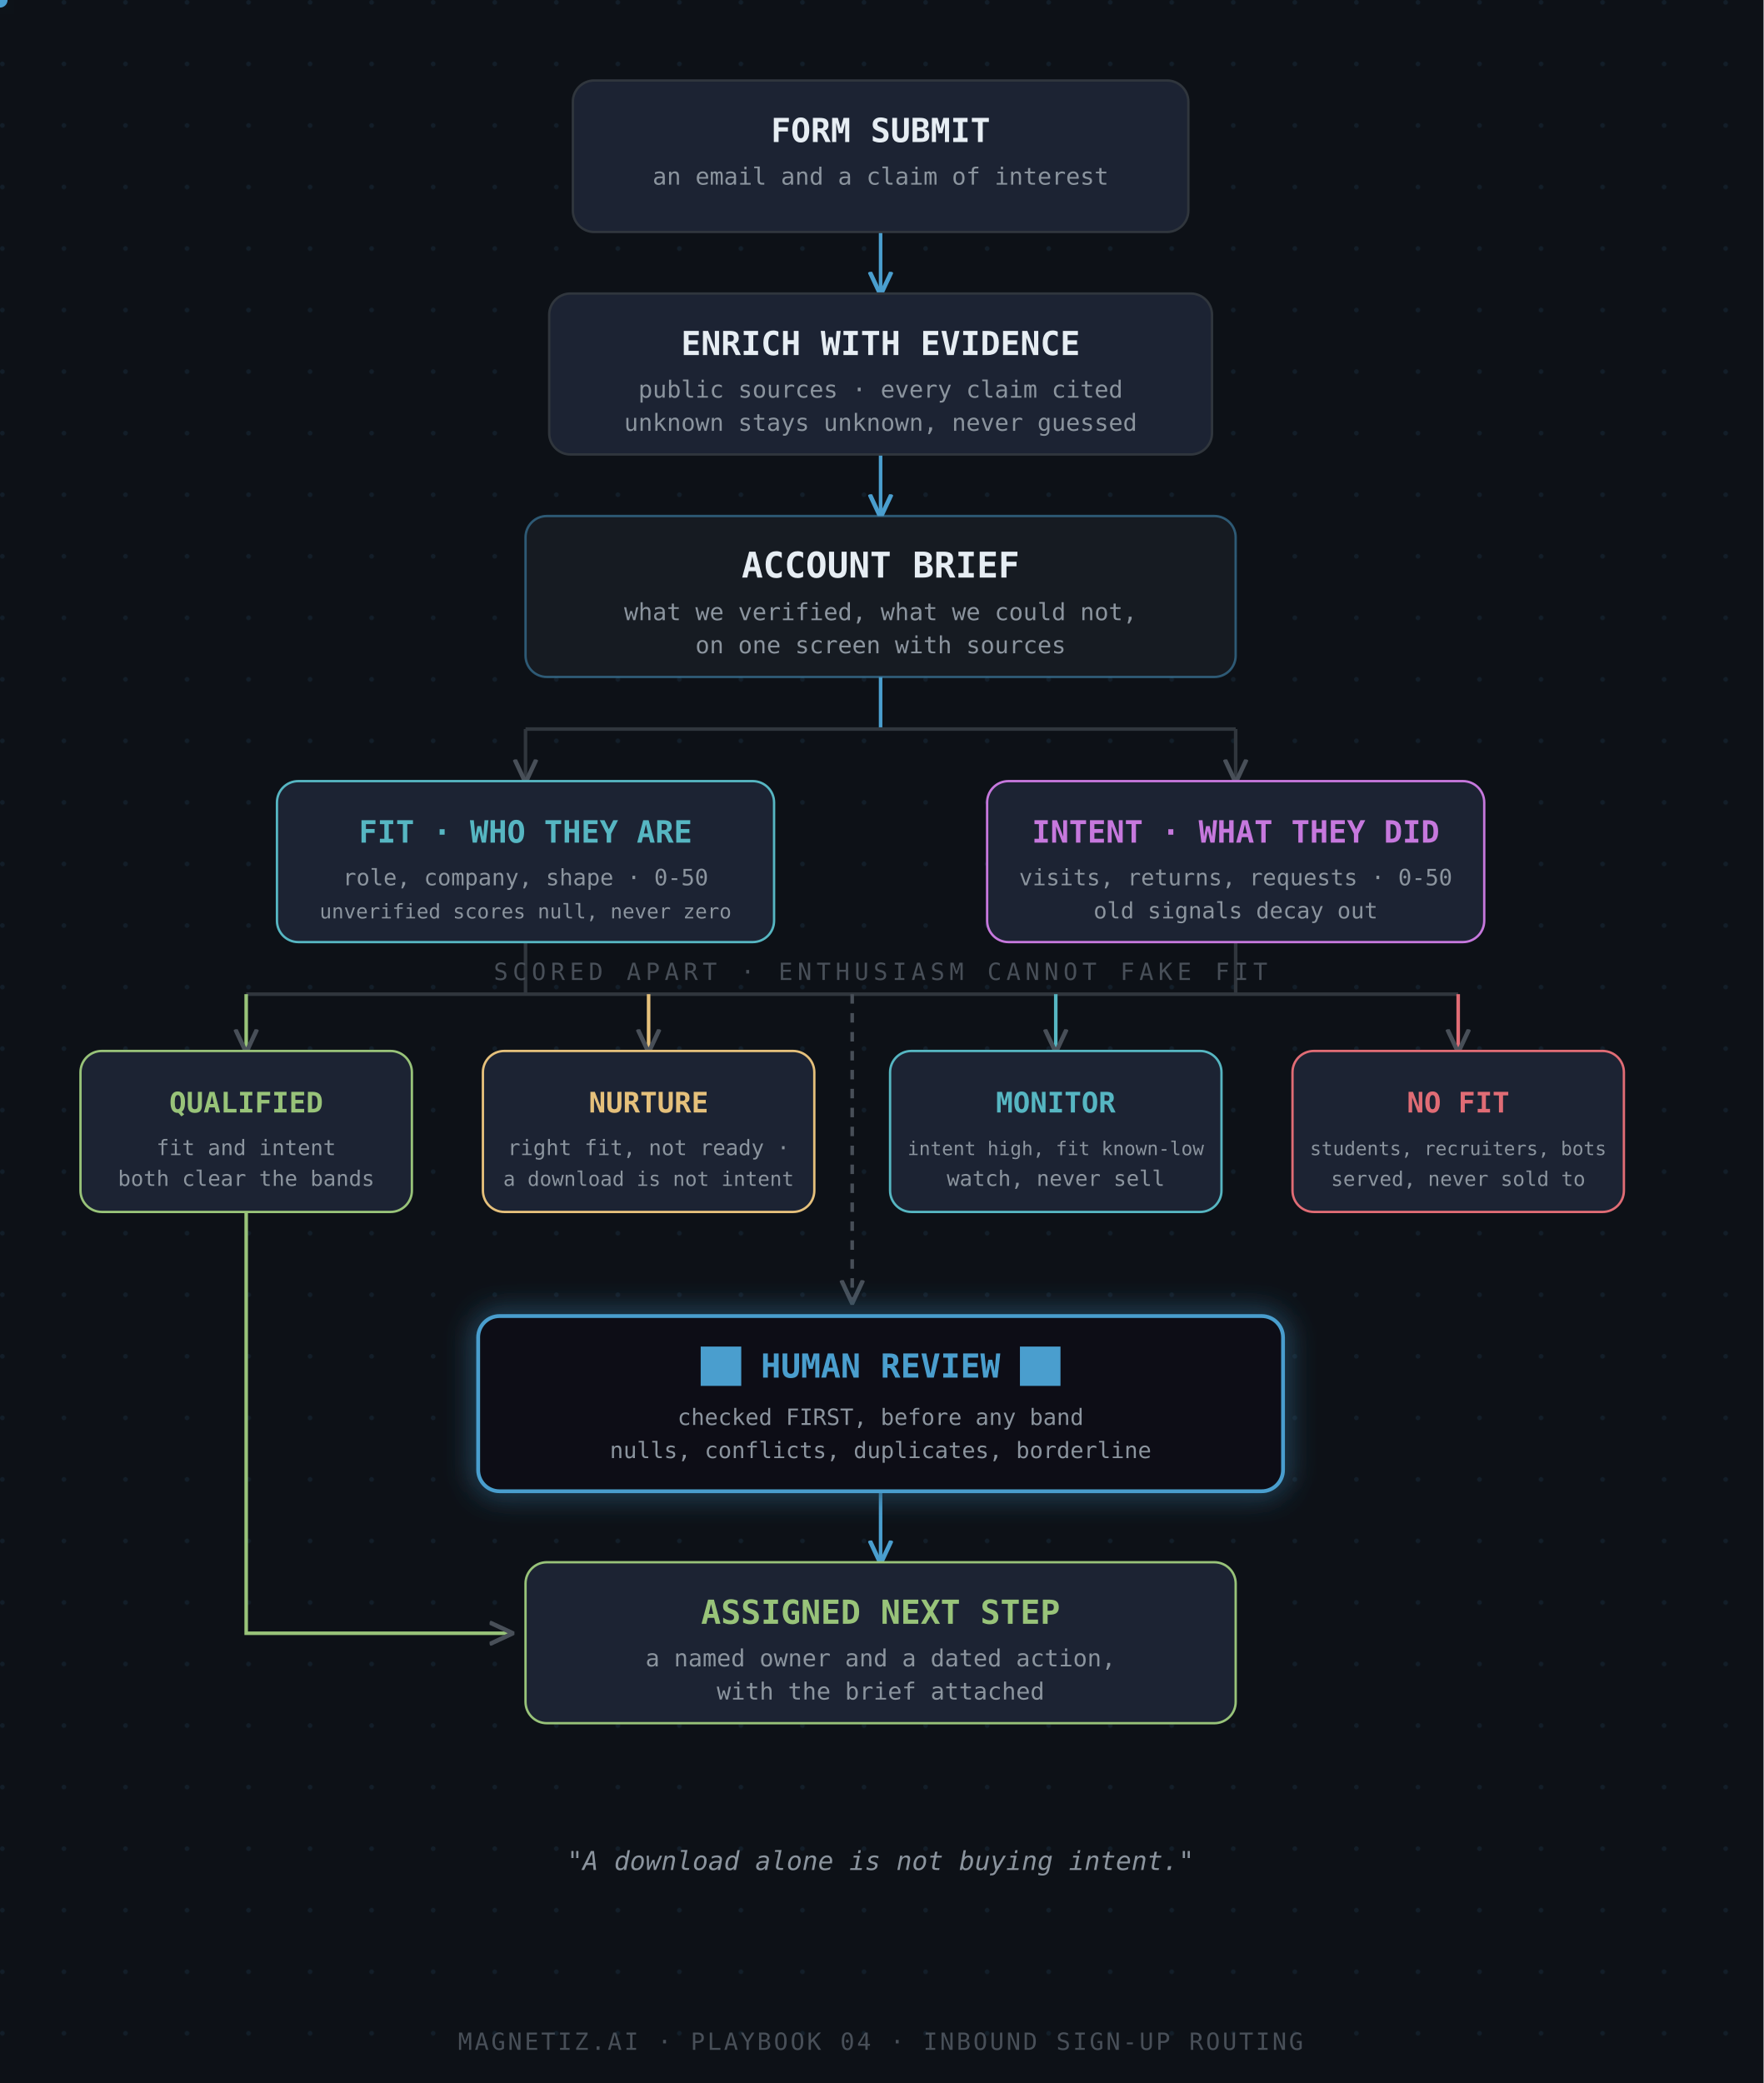
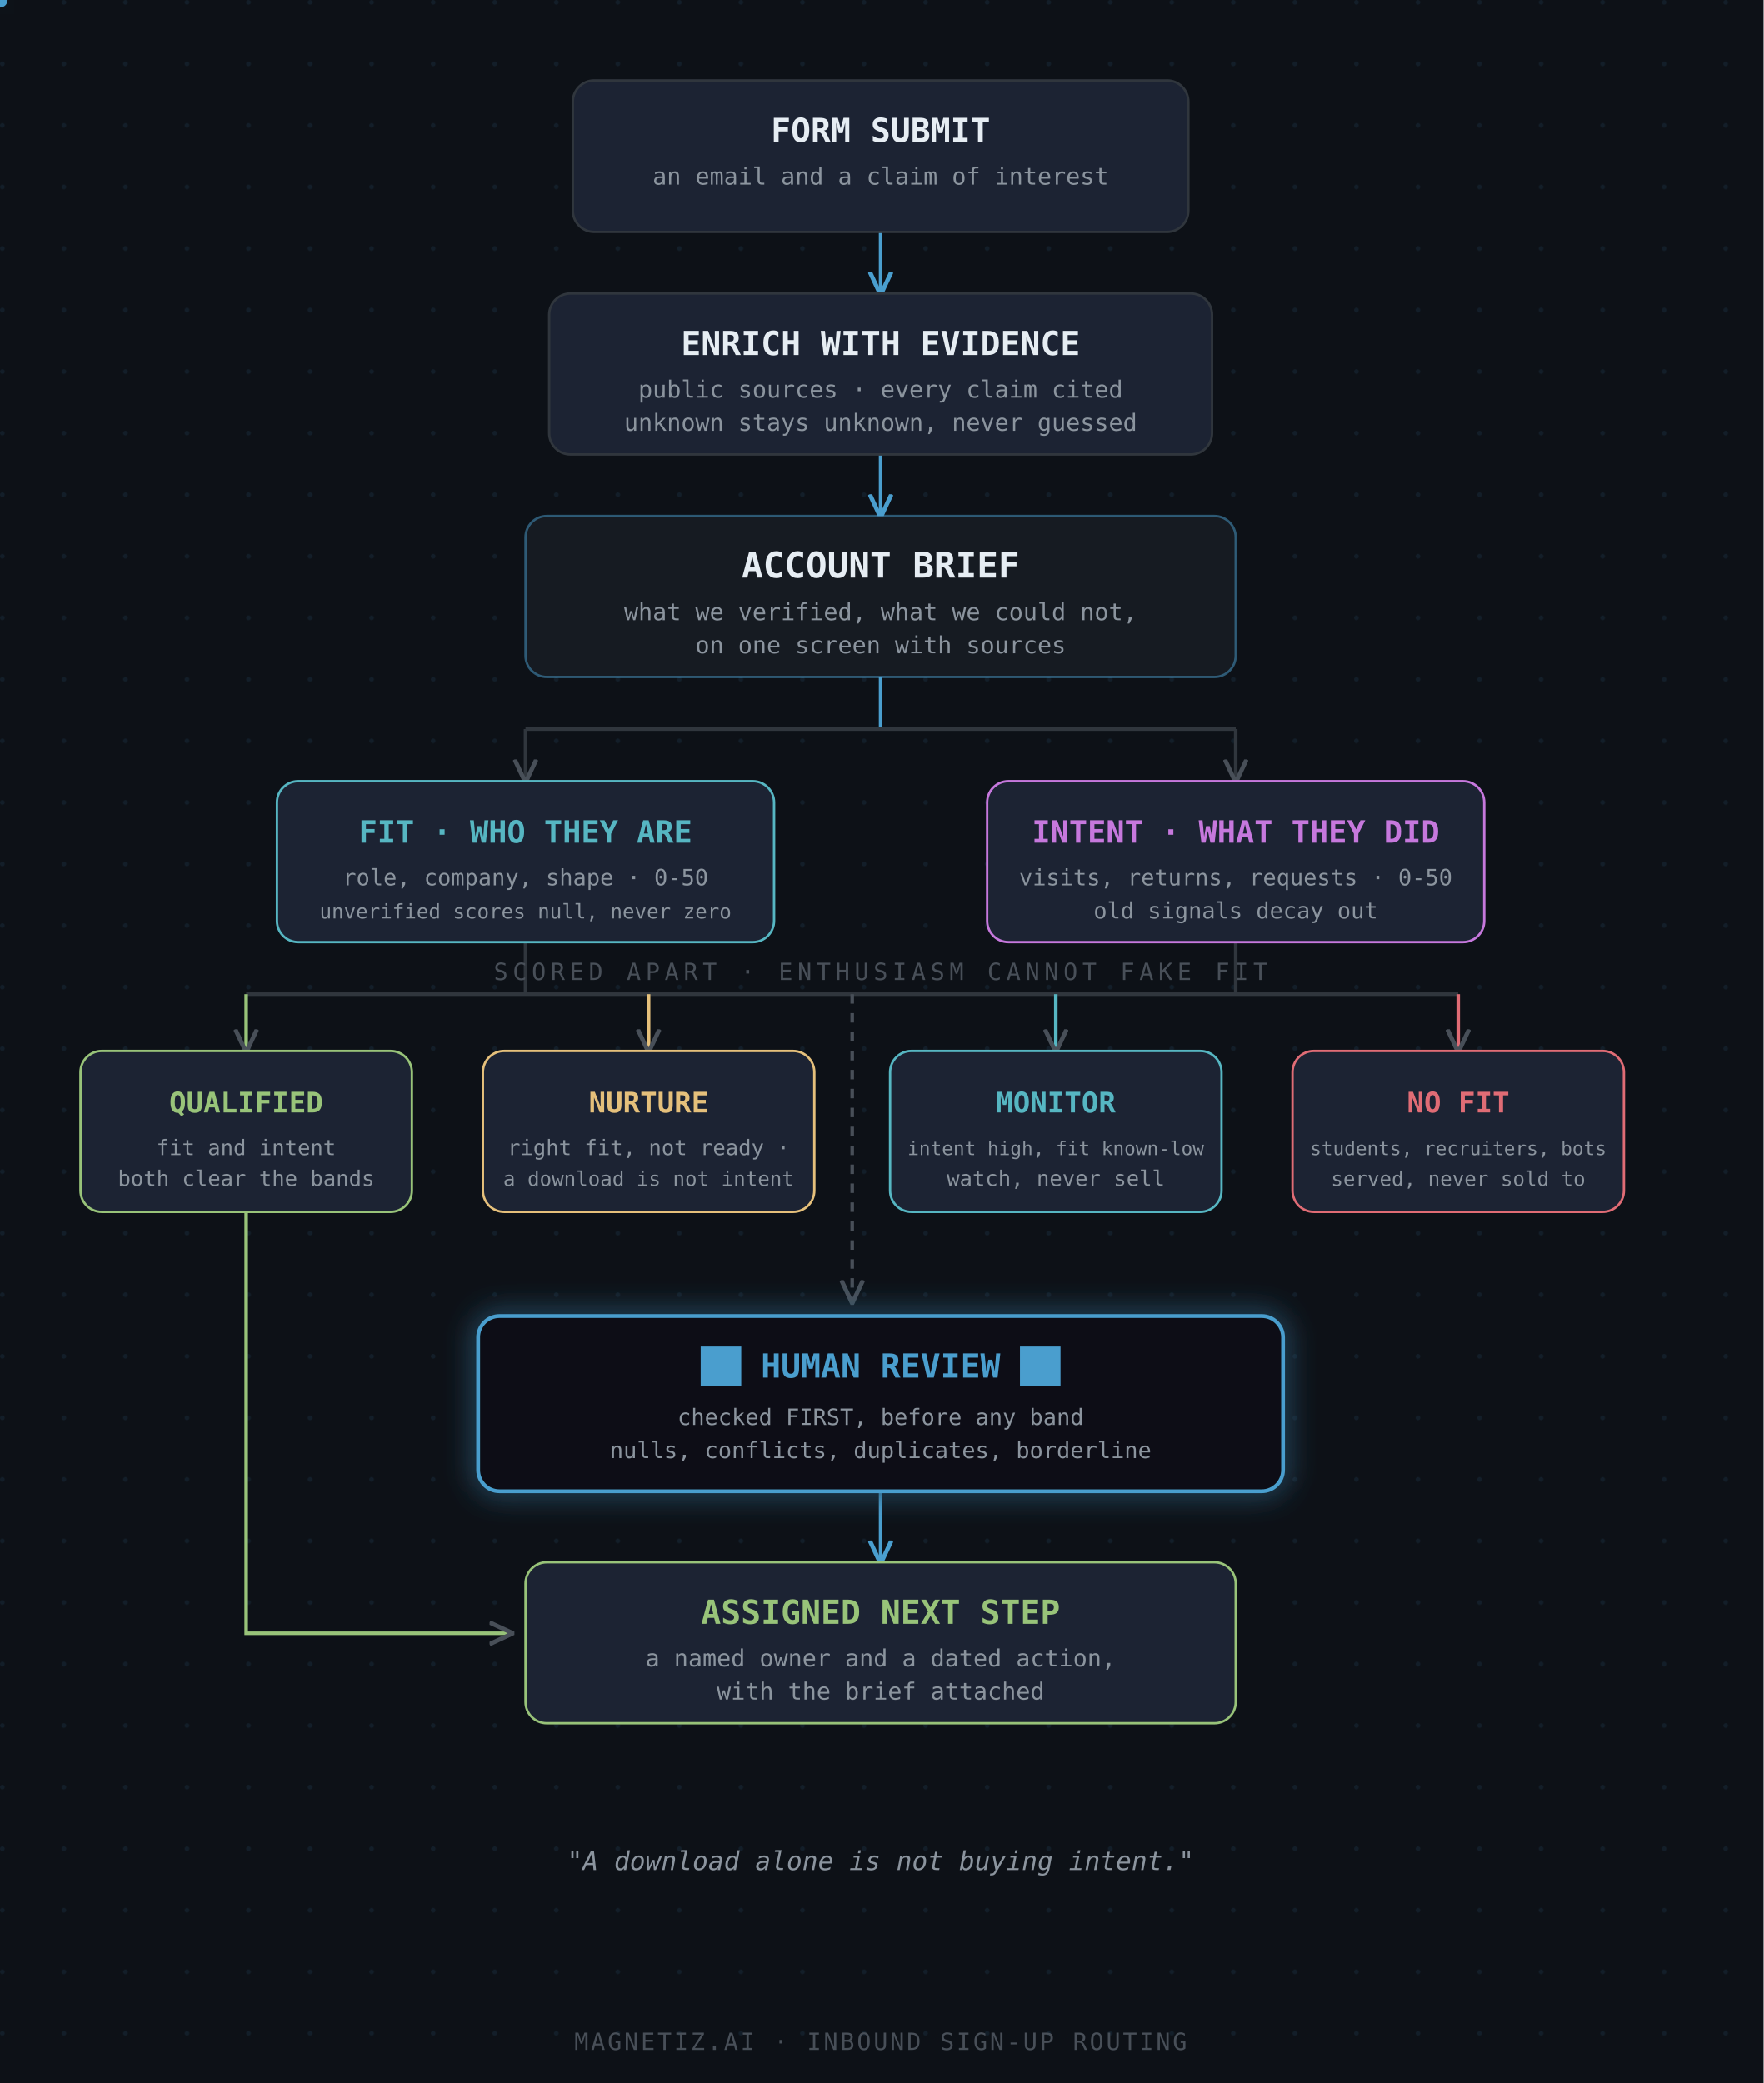
<svg xmlns="http://www.w3.org/2000/svg" viewBox="0 0 745 880" font-family="ui-monospace, SFMono-Regular, Menlo, 'JetBrains Mono', monospace" role="img" aria-label="Inbound sign-up qualification and routing: capture the claim, enrich with evidence, write the account brief, score fit and intent apart with nulls never zeros, route by band in precedence order, review checked first, assign the next step.">
  <defs>
    <marker id="s-arr" viewBox="0 0 8 8" refX="7" refY="4" markerWidth="7" markerHeight="7" orient="auto-start-reverse">
      <path d="M0,0.5 L7.5,4 L0,7.5" fill="none" stroke="#4A9ECE" stroke-width="1.4" />
    </marker>
    <marker id="s-arrdim" viewBox="0 0 8 8" refX="7" refY="4" markerWidth="7" markerHeight="7" orient="auto-start-reverse">
      <path d="M0,0.5 L7.5,4 L0,7.5" fill="none" stroke="#484F58" stroke-width="1.4" />
    </marker>
    <filter id="s-glow" x="-40%" y="-40%" width="180%" height="180%">
      <feGaussianBlur stdDeviation="6" result="b" />
      <feMerge>
        <feMergeNode in="b" />
        <feMergeNode in="SourceGraphic" />
      </feMerge>
    </filter>
    <pattern id="s-dots" width="26" height="26" patternUnits="userSpaceOnUse">
      <circle cx="1" cy="1" r="1" fill="rgba(74,158,206,0.10)" />
    </pattern>
  </defs>
  <rect width="745" height="880" fill="#0d1117" />
  <rect width="745" height="880" fill="url(#s-dots)" />
  <g class="dx" stroke="#30363d" stroke-width="1.5" fill="none">
    <path d="M372,98 V124" marker-end="url(#s-arr)" stroke="#4A9ECE" />
    <path d="M372,192 V218" marker-end="url(#s-arr)" stroke="#4A9ECE" />
    <path d="M372,286 V308" stroke="#4A9ECE" />
    <path d="M222,308 H522" />
    <path d="M222,308 V330" marker-end="url(#s-arrdim)" />
    <path d="M522,308 V330" marker-end="url(#s-arrdim)" />
    <path d="M222,398 V420" />
    <path d="M522,398 V420" />
    <path d="M104,420 H616" />
    <path d="M104,420 V444" marker-end="url(#s-arrdim)" stroke="#98C379" />
    <path d="M274,420 V444" marker-end="url(#s-arrdim)" stroke="#E5C07B" />
    <path d="M446,420 V444" marker-end="url(#s-arrdim)" stroke="#56B6C2" />
    <path d="M616,420 V444" marker-end="url(#s-arrdim)" stroke="#E06C75" />
    <path d="M360,420 V550" marker-end="url(#s-arrdim)" stroke="#484F58" stroke-dasharray="4 4" />
    <path d="M104,512 V690 H216" stroke="#98C379" marker-end="url(#s-arrdim)" />
    <path d="M372,630 V660" marker-end="url(#s-arr)" stroke="#4A9ECE" />
  </g>
  <circle class="dx" r="3.2" fill="#4A9ECE" filter="url(#s-glow)">
    <animateMotion dur="7s" repeatCount="indefinite" path="M372,50 V218 V308 M372,308 H222 V420 H104 V512 V690 H216" />
  </circle>
  <g id="n-form" class="dx">
    <rect x="242" y="34" width="260" height="64" rx="9" fill="#1c2333" stroke="#30363d" />
    <text class="dx" x="372" y="60" text-anchor="middle" fill="#E6EDF3" font-size="14" font-weight="600">FORM SUBMIT</text>
    <text class="dx" x="372" y="78" text-anchor="middle" fill="#8B949E" font-size="10">an email and a claim of interest</text>
  </g>
  <g id="n-enrich" class="dx">
    <rect x="232" y="124" width="280" height="68" rx="9" fill="#1c2333" stroke="#30363d" />
    <text class="dx" x="372" y="150" text-anchor="middle" fill="#E6EDF3" font-size="14" font-weight="600">ENRICH WITH EVIDENCE</text>
    <text class="dx" x="372" y="168" text-anchor="middle" fill="#8B949E" font-size="10">public sources · every claim cited</text>
    <text class="dx" x="372" y="182" text-anchor="middle" fill="#8B949E" font-size="10">unknown stays unknown, never guessed</text>
  </g>
  <g id="n-brief" class="dx">
    <rect x="222" y="218" width="300" height="68" rx="9" fill="#161b22" stroke="#4A9ECE" stroke-opacity="0.5" />
    <text class="dx" x="372" y="244" text-anchor="middle" fill="#E6EDF3" font-size="15" font-weight="700">ACCOUNT BRIEF</text>
    <text class="dx" x="372" y="262" text-anchor="middle" fill="#8B949E" font-size="10">what we verified, what we could not,</text>
    <text class="dx" x="372" y="276" text-anchor="middle" fill="#8B949E" font-size="10">on one screen with sources</text>
  </g>
  <g id="n-fit" class="dx">
    <rect x="117" y="330" width="210" height="68" rx="9" fill="#1c2333" stroke="#56B6C2" />
    <text class="dx" x="222" y="356" text-anchor="middle" fill="#56B6C2" font-size="13" font-weight="700">FIT · WHO THEY ARE</text>
    <text class="dx" x="222" y="374" text-anchor="middle" fill="#8B949E" font-size="9.5">role, company, shape · 0-50</text>
    <text class="dx" x="222" y="388" text-anchor="middle" fill="#8B949E" font-size="8.5">unverified scores null, never zero</text>
  </g>
  <g id="n-intent" class="dx">
    <rect x="417" y="330" width="210" height="68" rx="9" fill="#1c2333" stroke="#C678DD" />
    <text class="dx" x="522" y="356" text-anchor="middle" fill="#C678DD" font-size="13" font-weight="700">INTENT · WHAT THEY DID</text>
    <text class="dx" x="522" y="374" text-anchor="middle" fill="#8B949E" font-size="9.5">visits, returns, requests · 0-50</text>
    <text class="dx" x="522" y="388" text-anchor="middle" fill="#8B949E" font-size="9.5">old signals decay out</text>
  </g>
  <text id="n-apart" class="dx" x="372" y="414" text-anchor="middle" fill="#484F58" font-size="10" letter-spacing="2">SCORED APART · ENTHUSIASM CANNOT FAKE FIT</text>
  <g id="n-qualified" class="dx">
    <rect x="34" y="444" width="140" height="68" rx="9" fill="#1c2333" stroke="#98C379" />
    <text class="dx" x="104" y="470" text-anchor="middle" fill="#98C379" font-size="12" font-weight="700">QUALIFIED</text>
    <text class="dx" x="104" y="488" text-anchor="middle" fill="#8B949E" font-size="9">fit and intent</text>
    <text class="dx" x="104" y="501" text-anchor="middle" fill="#8B949E" font-size="9">both clear the bands</text>
  </g>
  <g id="n-nurture" class="dx">
    <rect x="204" y="444" width="140" height="68" rx="9" fill="#1c2333" stroke="#E5C07B" />
    <text class="dx" x="274" y="470" text-anchor="middle" fill="#E5C07B" font-size="12" font-weight="700">NURTURE</text>
    <text class="dx" x="274" y="488" text-anchor="middle" fill="#8B949E" font-size="9">right fit, not ready ·</text>
    <text class="dx" x="274" y="501" text-anchor="middle" fill="#8B949E" font-size="8.5">a download is not intent</text>
  </g>
  <g id="n-monitor" class="dx">
    <rect x="376" y="444" width="140" height="68" rx="9" fill="#1c2333" stroke="#56B6C2" />
    <text class="dx" x="446" y="470" text-anchor="middle" fill="#56B6C2" font-size="12" font-weight="700">MONITOR</text>
    <text class="dx" x="446" y="488" text-anchor="middle" fill="#8B949E" font-size="8">intent high, fit known-low</text>
    <text class="dx" x="446" y="501" text-anchor="middle" fill="#8B949E" font-size="9">watch, never sell</text>
  </g>
  <g id="n-nofit" class="dx">
    <rect x="546" y="444" width="140" height="68" rx="9" fill="#1c2333" stroke="#E06C75" />
    <text class="dx" x="616" y="470" text-anchor="middle" fill="#E06C75" font-size="12" font-weight="700">NO FIT</text>
    <text class="dx" x="616" y="488" text-anchor="middle" fill="#8B949E" font-size="8">students, recruiters, bots</text>
    <text class="dx" x="616" y="501" text-anchor="middle" fill="#8B949E" font-size="8.5">served, never sold to</text>
  </g>
  <g id="n-review" class="dx">
    <g filter="url(#s-glow)">
      <rect x="202" y="556" width="340" height="74" rx="9" fill="#0d1117" stroke="#4A9ECE" stroke-width="1.6" />
    </g>
    <text class="dx" x="372" y="582" text-anchor="middle" fill="#4A9ECE" font-size="14" font-weight="800">██ HUMAN REVIEW ██</text>
    <text class="dx" x="372" y="602" text-anchor="middle" fill="#8B949E" font-size="9.5">checked FIRST, before any band</text>
    <text class="dx" x="372" y="616" text-anchor="middle" fill="#8B949E" font-size="9.5">nulls, conflicts, duplicates, borderline</text>
  </g>
  <g id="n-assigned" class="dx">
    <rect x="222" y="660" width="300" height="68" rx="9" fill="#1c2333" stroke="#98C379" />
    <text class="dx" x="372" y="686" text-anchor="middle" fill="#98C379" font-size="14" font-weight="700">ASSIGNED NEXT STEP</text>
    <text class="dx" x="372" y="704" text-anchor="middle" fill="#8B949E" font-size="10">a named owner and a dated action,</text>
    <text class="dx" x="372" y="718" text-anchor="middle" fill="#8B949E" font-size="10">with the brief attached</text>
  </g>
  <text class="dx" x="372" y="790" text-anchor="middle" fill="#8B949E" font-size="11" font-style="italic">"A download alone is not buying intent."</text>
-   <text class="dx" x="372" y="866" text-anchor="middle" fill="#484F58" font-size="10" letter-spacing="1">MAGNETIZ.AI · PLAYBOOK 04 · INBOUND SIGN-UP ROUTING</text>
+   <text class="dx" x="372" y="866" text-anchor="middle" fill="#484F58" font-size="10" letter-spacing="1">MAGNETIZ.AI · INBOUND SIGN-UP ROUTING</text>
</svg>
